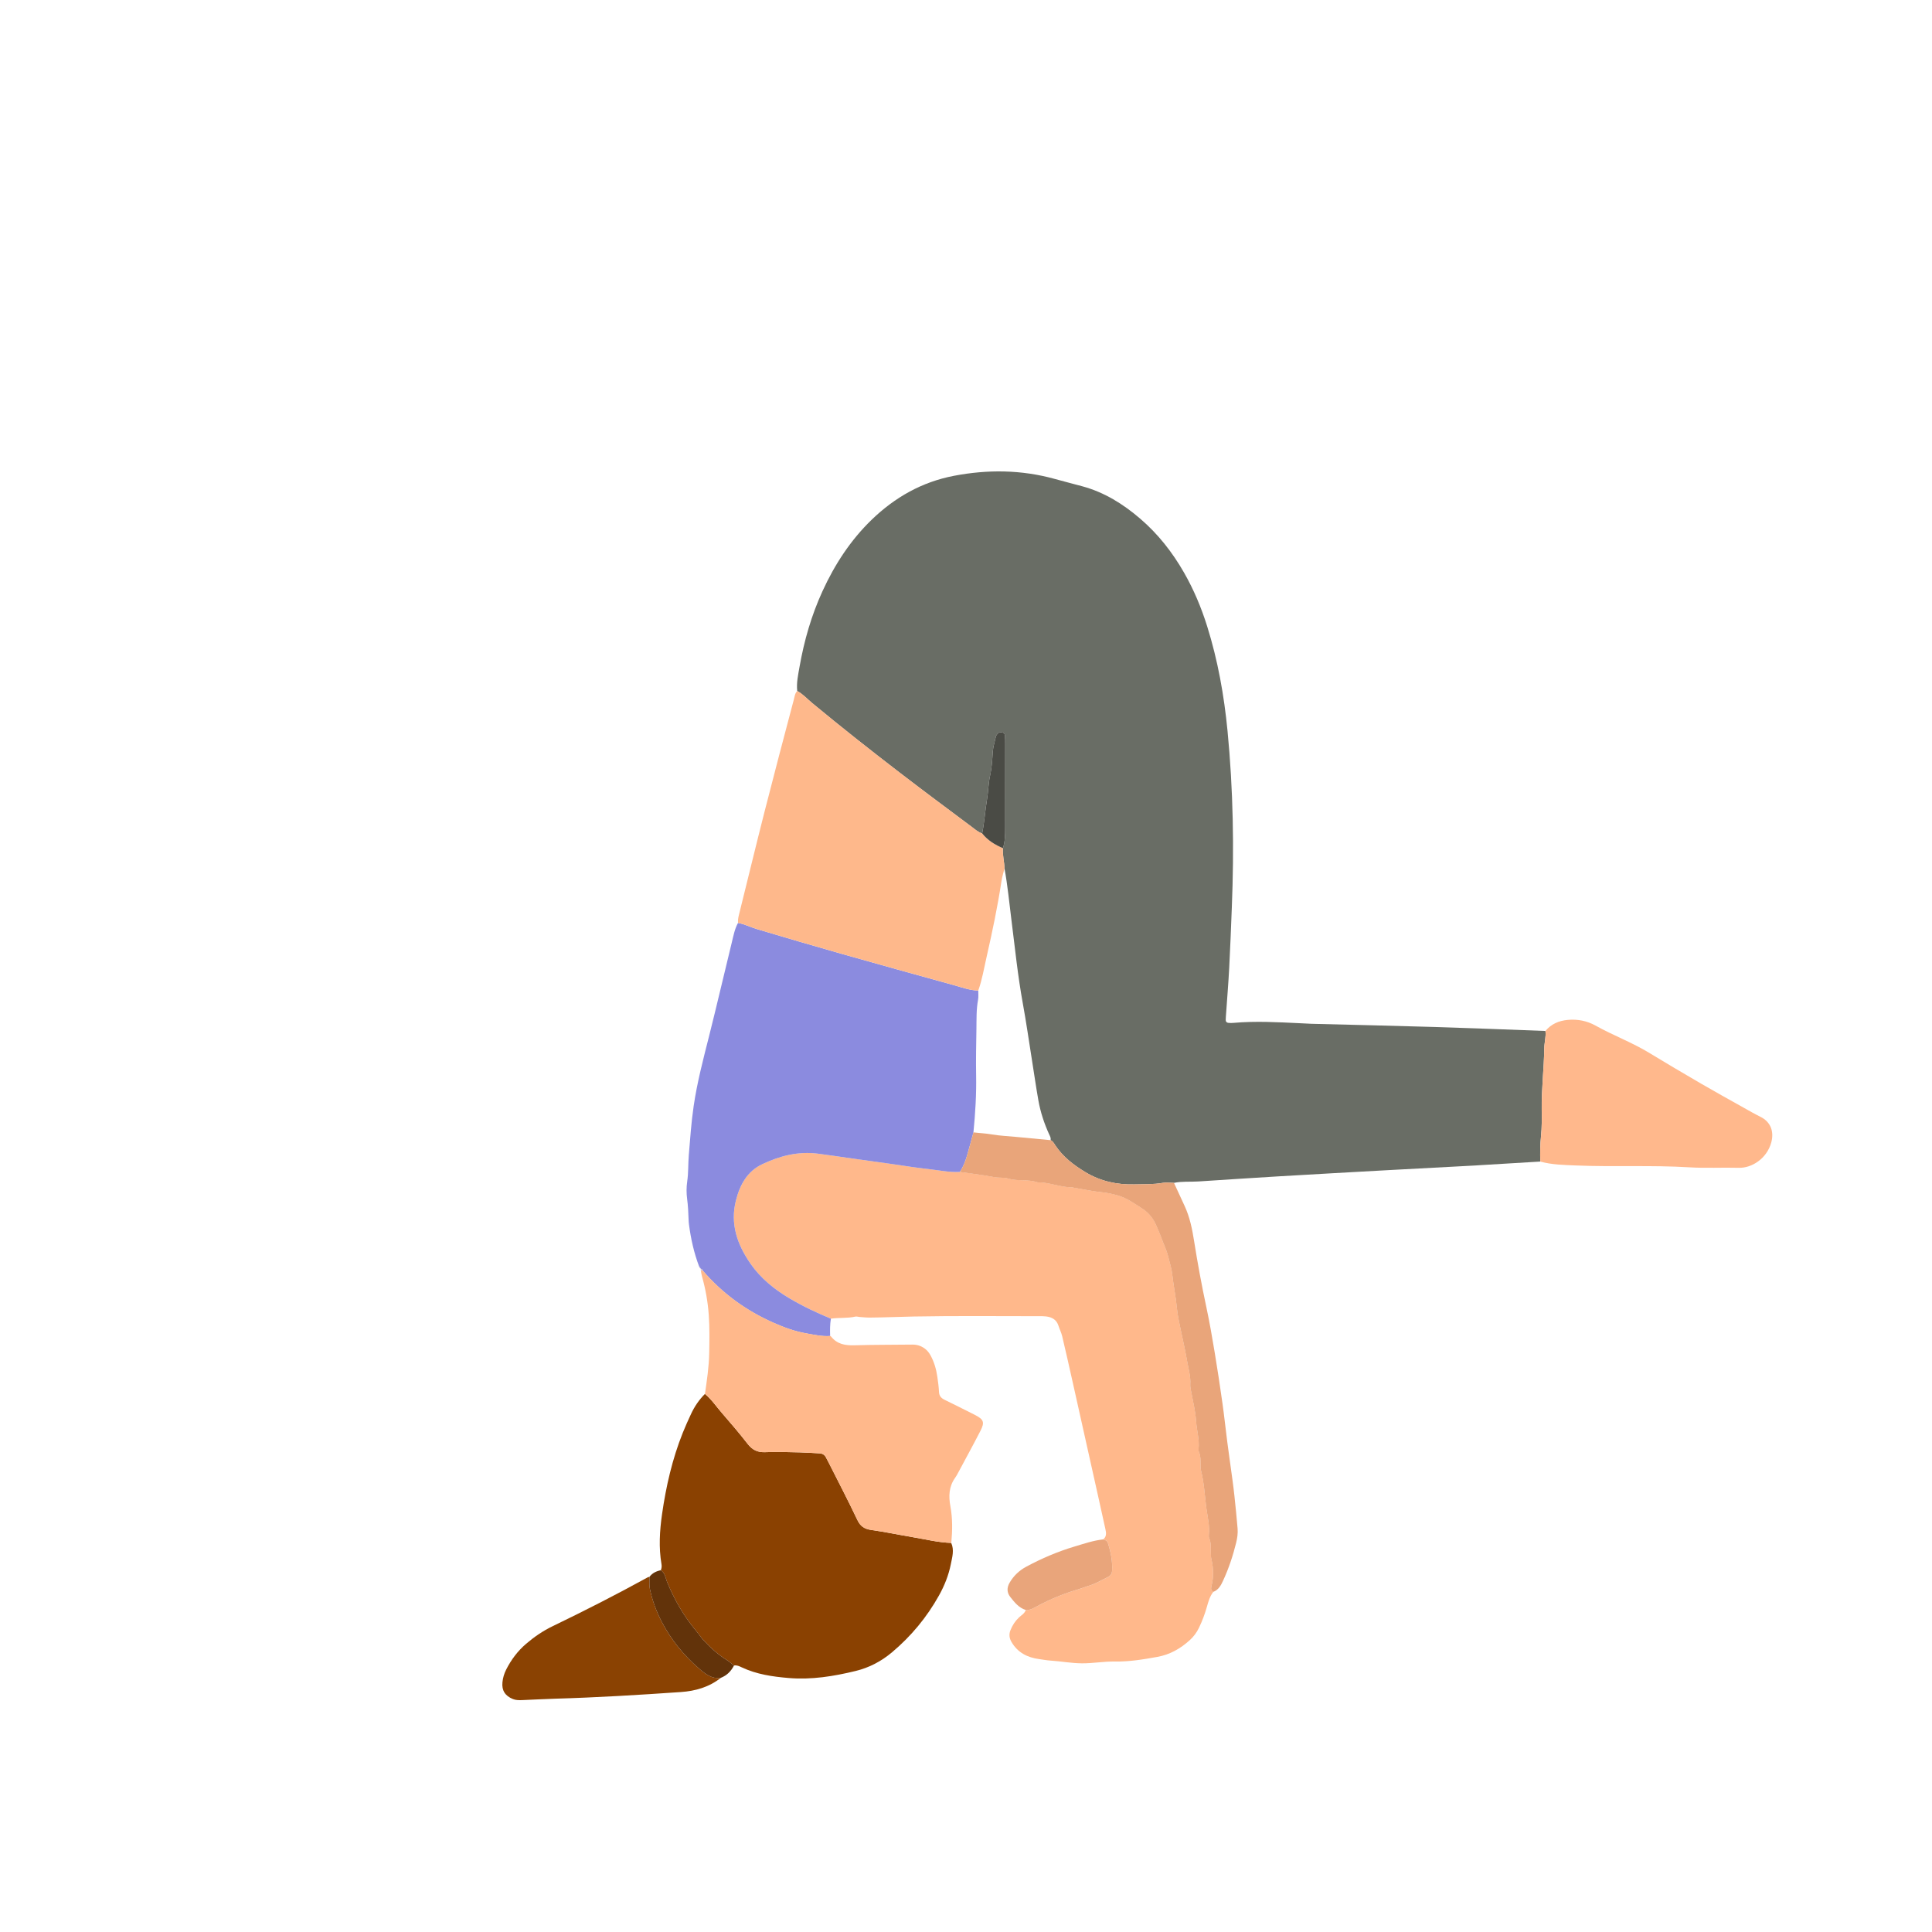
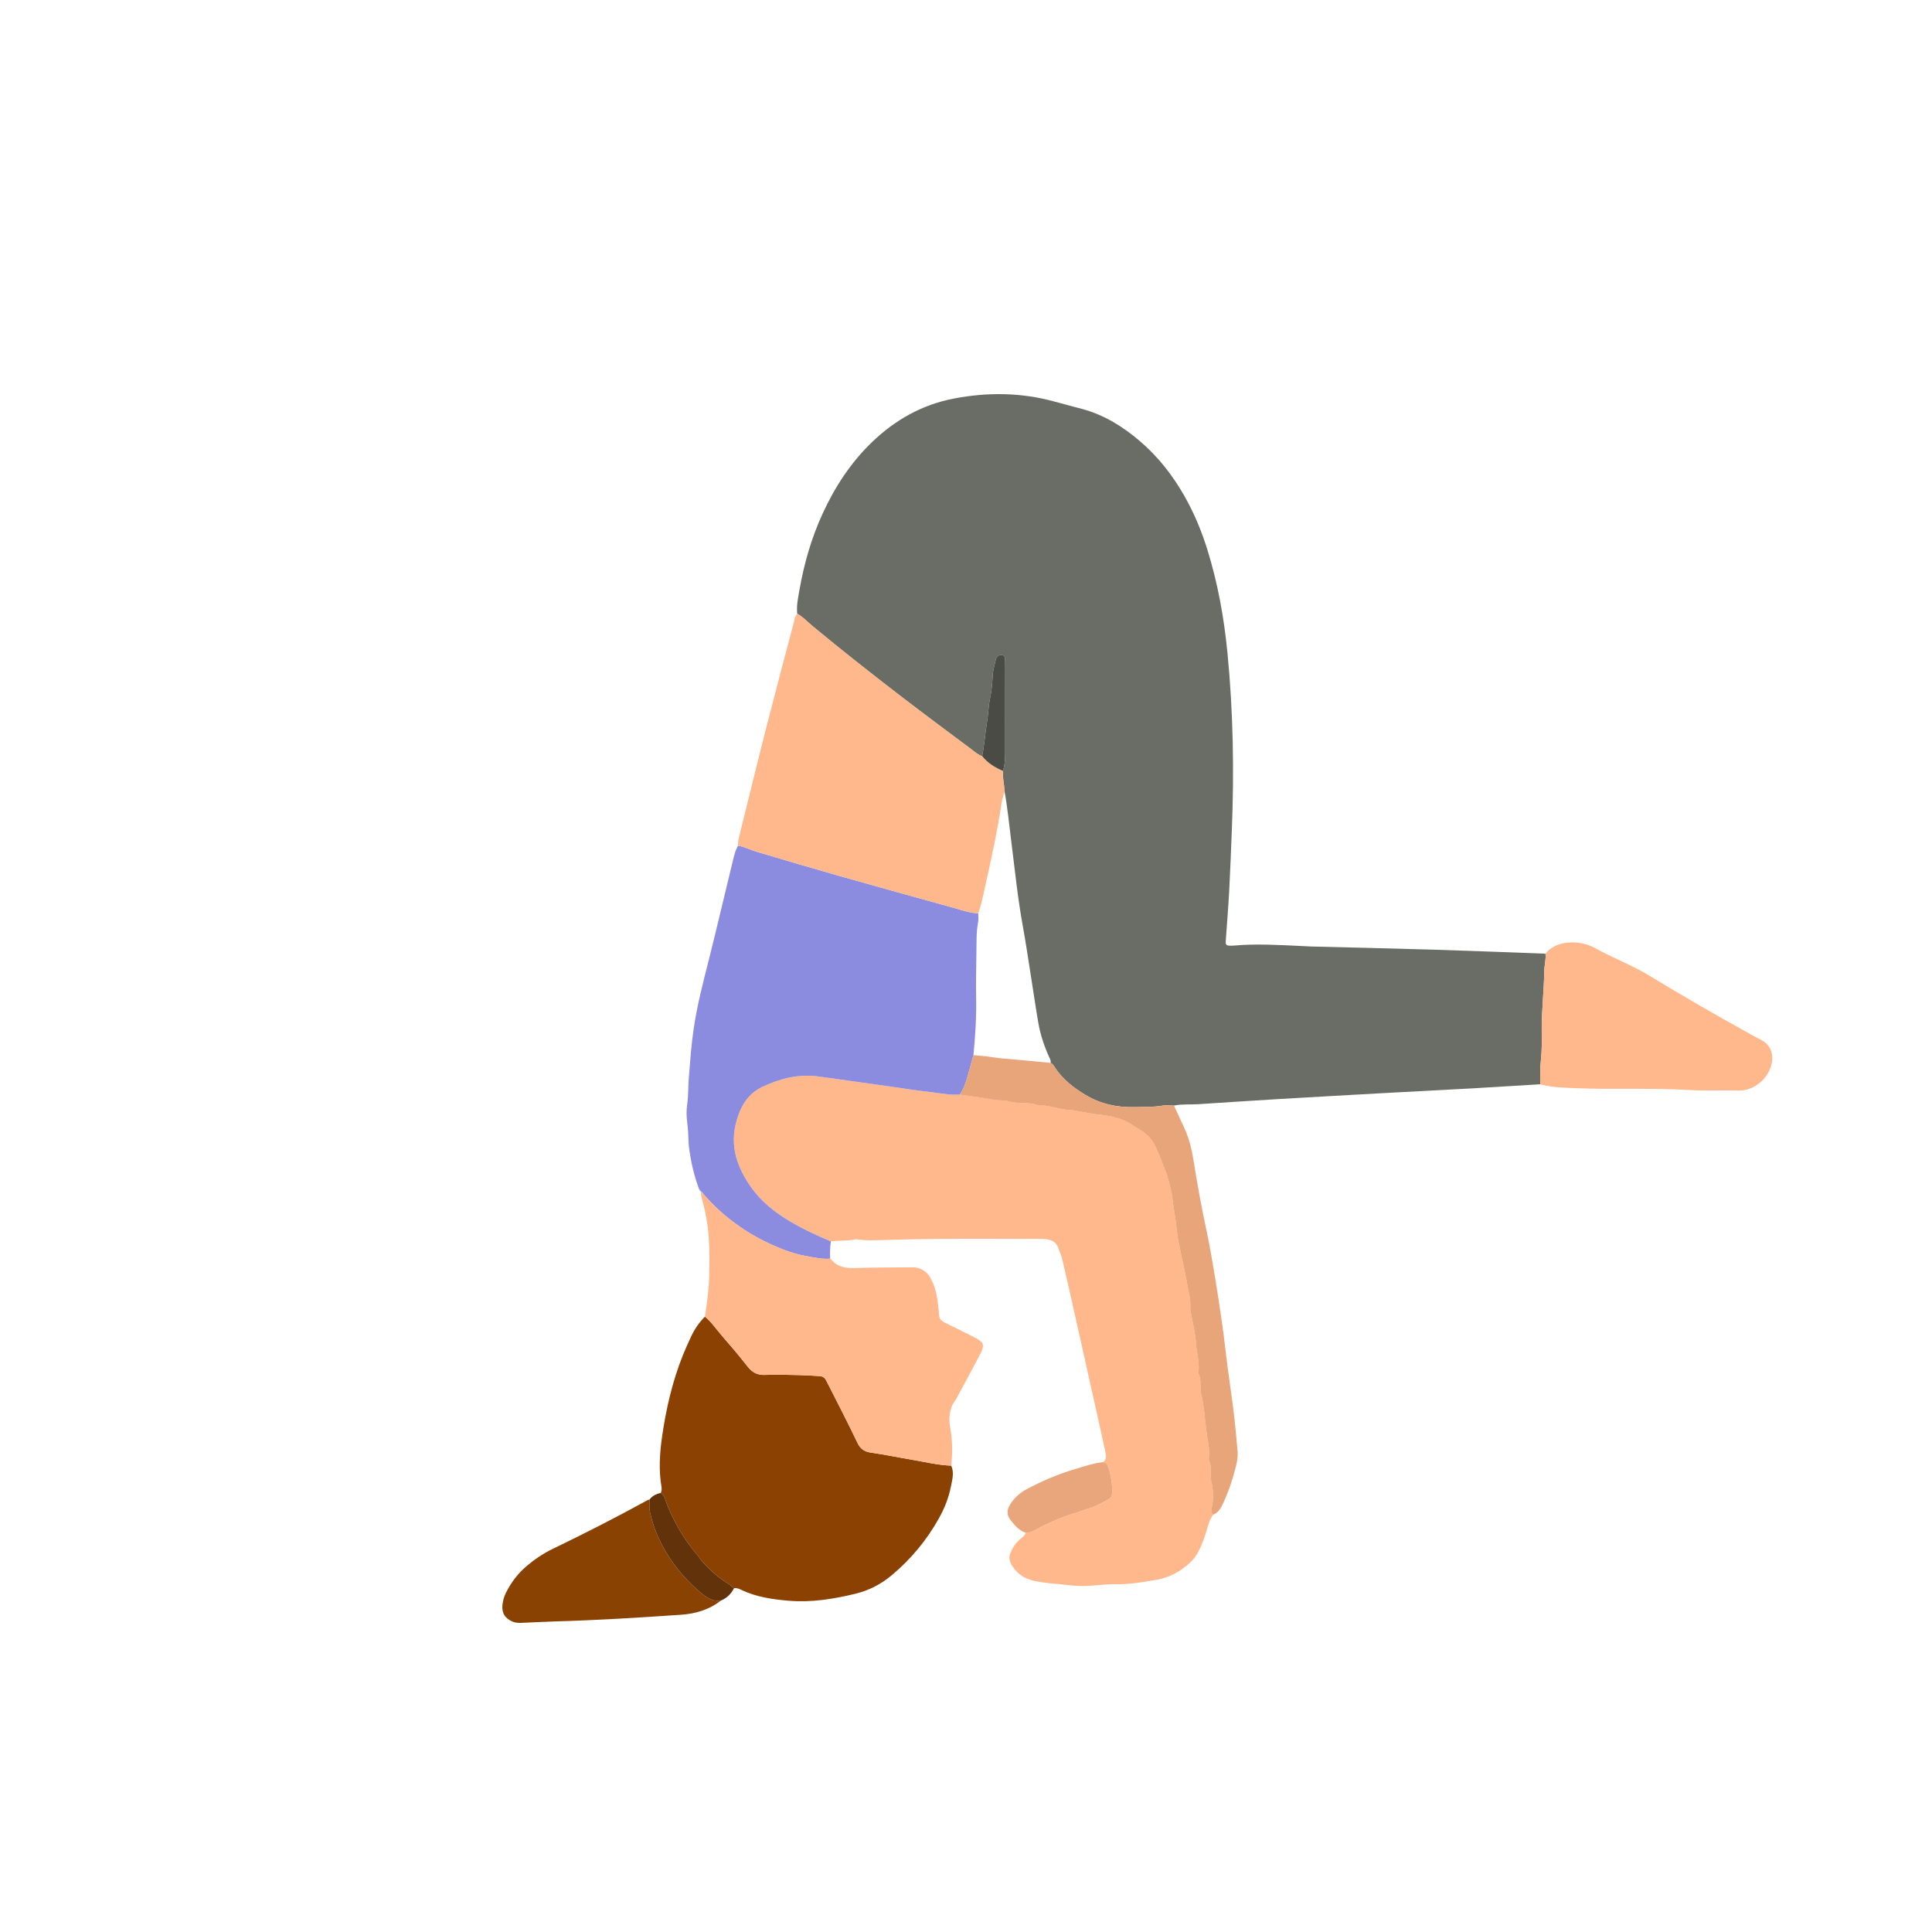
<svg xmlns="http://www.w3.org/2000/svg" width="500" height="500" viewBox="0 0 500 500" fill="none">
-   <path d="M398.634 300.607C393.515 300.916 388.393 301.221 383.275 301.53C382.832 301.555 382.393 301.593 381.95 301.618C374.354 302.023 366.762 302.416 359.166 302.834C349.719 303.356 340.268 303.882 330.821 304.442C323.935 304.852 317.05 305.311 310.168 305.758C308.054 305.896 305.915 305.683 303.817 306.122C302.852 306.114 301.858 305.959 300.922 306.122C298.473 306.556 296.004 306.452 293.547 306.515C289.06 306.628 284.81 305.704 280.925 303.364C277.887 301.534 275.104 299.416 273.107 296.408C272.777 295.91 272.497 295.325 271.883 295.071C272.029 294.506 271.745 294.051 271.524 293.571C270.233 290.746 269.267 287.809 268.728 284.754C268.097 281.19 267.592 277.601 267.019 274.025C266.255 269.228 265.57 264.415 264.696 259.635C263.397 252.498 262.666 245.291 261.759 238.104C261.195 233.634 260.777 229.146 259.958 224.713C259.921 222.975 259.398 221.27 259.561 219.52C260.104 217.815 260.146 216.06 260.138 214.284C260.117 207.031 260.138 199.778 260.146 192.524C260.146 191.818 260.134 191.108 260.092 190.406C260.063 189.909 259.762 189.604 259.269 189.528C258.805 189.457 258.387 189.562 258.103 189.967C257.953 190.184 257.769 190.41 257.719 190.656C257.456 191.948 257.013 193.188 256.929 194.53C256.795 196.631 256.674 198.766 256.215 200.814C255.767 202.807 255.776 204.829 255.442 206.826C254.953 209.764 254.769 212.759 254.18 215.692C253.139 215.371 252.341 214.635 251.502 214.009C245.268 209.354 239.025 204.712 232.854 199.974C225.212 194.104 217.649 188.133 210.229 181.987C208.942 180.921 207.818 179.643 206.322 178.832C206.092 176.68 206.565 174.6 206.932 172.506C208.119 165.758 210.007 159.219 212.865 152.986C216.028 146.079 220.119 139.787 225.609 134.484C231.613 128.689 238.624 124.72 246.88 123.14C255.621 121.469 264.32 121.553 272.944 123.938C275.334 124.599 277.737 125.213 280.127 125.86C285.809 127.402 290.66 130.436 295.076 134.225C299.702 138.19 303.408 142.916 306.424 148.189C308.94 152.584 310.887 157.218 312.408 162.065C315.174 170.902 316.791 179.939 317.681 189.136C319.155 204.336 319.41 219.566 318.796 234.816C318.587 240.039 318.395 245.266 318.119 250.489C317.91 254.471 317.58 258.444 317.305 262.422C317.267 262.948 317.221 263.479 317.217 264.01C317.217 264.419 317.488 264.67 317.869 264.711C318.303 264.762 318.75 264.766 319.185 264.724C324.942 264.206 330.7 264.54 336.453 264.812C337.427 264.858 338.4 264.925 339.374 264.954C350.003 265.23 360.637 265.459 371.266 265.781C380.83 266.074 390.394 266.466 399.958 266.813C400.15 268.326 399.67 269.792 399.653 271.284C399.582 276.578 398.918 281.842 398.993 287.14C399.027 289.434 399.043 291.74 398.813 294.018C398.588 296.224 398.55 298.413 398.63 300.619L398.634 300.607Z" fill="#696D65" />
-   <path d="M314.004 411.973C313.101 413.118 312.725 414.489 312.341 415.851C311.81 417.731 311.129 419.544 310.277 421.303C309.688 422.519 308.902 423.572 307.908 424.475C305.501 426.656 302.789 428.21 299.539 428.799C295.878 429.463 292.235 430.065 288.487 430.002C285.667 429.956 282.859 430.487 280.014 430.466C277.256 430.449 274.557 429.931 271.82 429.756C270.872 429.693 269.898 429.501 268.937 429.376C265.895 428.966 263.376 427.7 261.767 424.93C261.182 423.923 261.09 422.941 261.508 421.888C262.006 420.639 262.716 419.536 263.702 418.6C264.333 417.998 265.177 417.58 265.461 416.661C266.589 416.761 267.5 416.189 268.423 415.688C271.841 413.841 275.413 412.391 279.14 411.296C280.068 411.025 280.958 410.632 281.886 410.365C283.594 409.867 285.09 408.923 286.674 408.163C287.367 407.833 287.764 407.31 287.81 406.525C287.952 404.035 287.468 401.64 286.711 399.288C286.519 398.686 285.993 398.574 285.5 398.398C286.427 397.667 286.294 396.702 286.076 395.724C285.391 392.62 284.71 389.515 284.016 386.411C281.886 376.843 279.755 367.275 277.611 357.711C276.725 353.745 275.835 349.78 274.895 345.828C274.674 344.888 274.219 344.006 273.922 343.078C273.42 341.516 272.238 340.876 270.734 340.693C270.12 340.617 269.497 340.63 268.879 340.63C258.074 340.63 247.269 340.513 236.464 340.713C232.67 340.785 228.868 340.964 225.066 340.989C224.184 340.993 223.303 340.893 222.425 340.83C222.074 340.805 221.702 340.659 221.381 340.734C219.287 341.215 217.14 340.964 215.038 341.269C211.357 339.74 207.751 338.044 204.333 336.013C200.431 333.698 196.917 330.882 194.285 327.105C190.813 322.12 188.903 316.756 190.474 310.622C191.498 306.632 193.378 303.143 197.272 301.292C201.806 299.14 206.577 297.912 211.666 298.563C214.378 298.91 217.085 299.32 219.793 299.7C223.374 300.201 226.954 300.703 230.539 301.204C233.773 301.66 236.995 302.199 240.237 302.545C242.953 302.834 245.648 303.448 248.405 303.285C251.364 303.711 254.338 304.033 257.267 304.614C258.504 304.86 259.779 304.639 260.936 304.994C263.422 305.754 266.063 305.107 268.519 305.967C271.628 305.946 274.536 307.309 277.645 307.279C277.728 307.279 277.808 307.35 277.895 307.363C280.411 307.785 282.913 308.315 285.441 308.575C286.778 308.712 288.036 309.001 289.31 309.364C291.654 310.037 293.572 311.445 295.582 312.732C297.387 313.885 298.565 315.448 299.355 317.378C299.756 318.36 300.22 319.313 300.566 320.311C301.118 321.891 301.878 323.378 302.296 325.02C302.731 326.729 303.249 328.396 303.437 330.168C303.65 332.173 304.03 334.162 304.31 336.159C304.54 337.814 304.644 339.493 304.962 341.127C305.697 344.925 306.629 348.686 307.285 352.496C307.611 354.393 308.179 356.277 308.05 358.245C308.004 358.951 308.183 359.637 308.321 360.334C308.814 362.833 309.395 365.34 309.566 367.872C309.729 370.245 310.448 372.568 310.197 374.975C310.172 375.23 310.197 375.527 310.298 375.761C310.749 376.772 310.694 377.833 310.707 378.894C310.711 379.425 310.682 379.976 310.811 380.478C311.626 383.641 311.781 386.908 312.19 390.125C312.487 392.465 313.135 394.813 312.85 397.22C312.821 397.479 312.834 397.776 312.934 398.005C313.452 399.188 313.335 400.433 313.369 401.67C313.385 402.288 313.377 402.919 313.519 403.512C314.083 405.873 314.125 408.225 313.506 410.578C313.352 411.163 313.519 411.614 314.008 411.957L314.004 411.973Z" fill="#FFB88B" />
-   <path d="M248.402 303.289C245.644 303.451 242.949 302.837 240.233 302.549C236.991 302.202 233.765 301.663 230.536 301.208C226.955 300.706 223.374 300.205 219.789 299.704C217.082 299.323 214.374 298.914 211.663 298.567C206.574 297.911 201.806 299.144 197.269 301.296C193.374 303.142 191.49 306.635 190.471 310.625C188.9 316.755 190.809 322.124 194.281 327.109C196.913 330.886 200.432 333.702 204.33 336.017C207.752 338.047 211.358 339.744 215.034 341.273C214.784 342.76 214.796 344.26 214.838 345.76C212.703 345.919 210.626 345.426 208.554 345.063C205.684 344.557 202.951 343.554 200.269 342.376C193.12 339.226 186.965 334.767 181.872 328.843C181.809 328.571 181.634 328.412 181.366 328.354V328.35C181.22 328.145 181.074 327.944 180.928 327.74C179.599 324.247 178.797 320.628 178.312 316.93C178.253 316.492 178.224 316.049 178.208 315.606C178.136 313.839 178.07 312.075 177.831 310.312C177.635 308.833 177.627 307.279 177.844 305.804C178.187 303.51 178.07 301.204 178.262 298.914C178.617 294.686 178.901 290.461 179.519 286.25C180.418 280.099 181.997 274.124 183.514 268.12C185.549 260.056 187.412 251.951 189.397 243.874C189.815 242.169 190.132 240.414 190.997 238.848C192.668 239.14 194.173 239.938 195.777 240.414C203.055 242.583 210.342 244.735 217.65 246.807C227.419 249.582 237.208 252.289 246.998 254.997C249.029 255.561 251.026 256.313 253.178 256.359C253.165 257.153 253.269 257.967 253.123 258.736C252.647 261.272 252.739 263.833 252.697 266.386C252.634 270.356 252.547 274.329 252.622 278.294C252.718 283.237 252.4 288.151 251.928 293.06C251.389 295.02 250.88 296.988 250.307 298.935C249.86 300.464 249.321 301.964 248.402 303.293V303.289Z" fill="#8B8BDF" />
-   <path d="M171.021 406.377C171.23 405.875 171.284 405.353 171.192 404.814C170.457 400.485 170.72 396.157 171.338 391.853C172.37 384.654 173.987 377.593 176.695 370.816C177.351 369.174 178.086 367.561 178.83 365.956C179.732 364.018 180.911 362.259 182.436 360.746C184.157 362.167 185.39 364.03 186.835 365.689C189.108 368.292 191.348 370.933 193.47 373.657C194.665 375.19 196.002 375.909 197.991 375.825C200.999 375.7 204.02 375.813 207.033 375.875C208.717 375.909 210.396 376.051 212.076 376.126C212.861 376.16 213.413 376.511 213.768 377.204C214.011 377.676 214.27 378.144 214.508 378.616C216.981 383.522 219.526 388.393 221.878 393.357C222.664 395.016 223.712 395.705 225.476 395.952C229.069 396.453 232.62 397.218 236.201 397.815C239.514 398.367 242.79 399.198 246.175 399.303C247.002 401.141 246.434 402.984 246.078 404.785C245.506 407.668 244.42 410.388 242.982 412.953C239.832 418.585 235.779 423.47 230.84 427.623C228.079 429.946 224.937 431.592 221.46 432.44C215.765 433.828 209.999 434.768 204.087 434.266C199.917 433.915 195.814 433.322 191.979 431.517C191.335 431.216 190.7 430.89 189.948 431.036C189.397 430.602 188.883 430.113 188.293 429.745C185.954 428.296 183.911 426.495 182.06 424.477C181.408 423.766 180.885 422.943 180.267 422.204C177.004 418.33 174.514 414.014 172.613 409.326C172.199 408.307 172.107 407.049 171.017 406.372L171.021 406.377Z" fill="#8A4101" />
-   <path d="M253.177 256.356C251.029 256.31 249.032 255.557 246.997 254.993C237.208 252.286 227.418 249.578 217.649 246.804C210.342 244.732 203.055 242.58 195.776 240.411C194.172 239.935 192.668 239.137 190.997 238.845C190.946 238.13 191.063 237.449 191.239 236.751C193.462 227.835 195.609 218.902 197.878 209.998C200.343 200.321 202.9 190.67 205.453 181.014C205.65 180.27 205.721 179.426 206.326 178.824C207.822 179.635 208.946 180.913 210.233 181.979C217.658 188.125 225.216 194.096 232.858 199.966C239.025 204.704 245.272 209.346 251.506 214.001C252.346 214.628 253.139 215.363 254.184 215.685C255.605 217.485 257.489 218.634 259.57 219.512C259.407 221.267 259.929 222.967 259.967 224.705C259.703 225.813 259.357 226.903 259.185 228.027C258.183 234.629 256.808 241.159 255.329 247.665C254.669 250.573 254.18 253.531 253.177 256.356Z" fill="#FEB88B" />
-   <path d="M246.183 399.3C242.799 399.2 239.523 398.369 236.21 397.813C232.629 397.215 229.077 396.451 225.484 395.949C223.721 395.703 222.672 395.014 221.887 393.355C219.534 388.391 216.99 383.519 214.516 378.614C214.278 378.138 214.019 377.674 213.777 377.202C213.426 376.508 212.87 376.157 212.085 376.124C210.405 376.049 208.721 375.911 207.041 375.873C204.029 375.81 201.008 375.698 198 375.823C196.011 375.907 194.674 375.188 193.479 373.654C191.356 370.93 189.113 368.294 186.844 365.687C185.394 364.024 184.166 362.16 182.444 360.744C182.937 357.267 183.472 353.787 183.539 350.269C183.602 346.922 183.668 343.563 183.422 340.233C183.18 336.911 182.599 333.61 181.688 330.385C181.546 329.879 181.479 329.353 181.375 328.839H181.629L181.884 328.826C186.973 334.755 193.132 339.209 200.281 342.359C202.963 343.542 205.692 344.541 208.566 345.046C210.635 345.41 212.711 345.903 214.851 345.744C214.926 345.79 215.022 345.823 215.072 345.886C216.66 347.9 218.786 348.238 221.214 348.159C226.161 348 231.116 348.05 236.068 347.979C237.267 347.962 238.307 348.272 239.285 348.974C239.957 349.458 240.43 350.056 240.818 350.762C241.763 352.488 242.301 354.347 242.577 356.286C242.765 357.593 242.953 358.909 243.012 360.23C243.058 361.266 243.576 361.83 244.432 362.252C247.048 363.539 249.668 364.83 252.267 366.155C254.598 367.341 254.891 368.064 253.733 370.312C251.874 373.926 249.918 377.49 248.001 381.075C247.75 381.543 247.503 382.015 247.194 382.445C245.573 384.698 245.473 387.188 245.957 389.799C246.542 392.95 246.492 396.121 246.2 399.296L246.183 399.3Z" fill="#FFB88B" />
-   <path d="M398.634 300.608C398.554 298.402 398.592 296.213 398.818 294.007C399.051 291.73 399.031 289.423 398.997 287.129C398.922 281.831 399.586 276.563 399.657 271.273C399.678 269.786 400.155 268.315 399.962 266.802C401.458 264.997 403.434 264.166 405.72 263.949C408.265 263.706 410.725 264.199 412.902 265.411C417.461 267.956 422.379 269.777 426.849 272.497C431.303 275.209 435.795 277.858 440.303 280.482C443.896 282.571 447.536 284.581 451.158 286.611C452.625 287.434 454.079 288.278 455.583 289.018C458.399 290.405 459.139 293.025 458.391 295.712C457.246 299.835 453.369 302.322 450.001 302.23C445.756 302.113 441.494 302.363 437.257 302.104C427.443 301.503 417.62 302.033 407.809 301.62C404.738 301.49 401.629 301.44 398.625 300.613L398.634 300.608Z" fill="#FFB88C" />
-   <path d="M248.401 303.289C249.321 301.96 249.855 300.46 250.307 298.931C250.879 296.984 251.389 295.016 251.924 293.057C253.495 293.253 255.074 293.307 256.645 293.579C258.722 293.938 260.844 294.026 262.95 294.227C265.929 294.511 268.908 294.791 271.887 295.071C272.501 295.325 272.777 295.91 273.111 296.408C275.109 299.416 277.891 301.534 280.929 303.364C284.811 305.704 289.064 306.628 293.551 306.515C296.008 306.452 298.478 306.561 300.926 306.122C301.862 305.955 302.856 306.109 303.821 306.122C304.749 308.132 305.677 310.141 306.604 312.155C307.916 315.001 308.535 318.042 309.019 321.105C309.934 326.875 310.987 332.612 312.211 338.324C313.043 342.214 313.72 346.141 314.372 350.069C315.099 354.431 315.755 358.805 316.373 363.184C316.845 366.514 317.188 369.857 317.622 373.191C318.044 376.437 318.516 379.676 318.951 382.918C319.139 384.322 319.323 385.726 319.469 387.134C319.761 389.95 320.062 392.766 320.288 395.59C320.388 396.823 320.213 398.047 319.912 399.276C319.085 402.643 317.998 405.911 316.544 409.057C315.984 410.273 315.366 411.459 313.995 411.977C313.507 411.635 313.34 411.184 313.494 410.599C314.112 408.246 314.071 405.894 313.507 403.533C313.365 402.94 313.373 402.305 313.356 401.691C313.323 400.454 313.444 399.209 312.922 398.026C312.821 397.797 312.805 397.496 312.838 397.241C313.122 394.834 312.475 392.486 312.178 390.146C311.768 386.933 311.614 383.662 310.799 380.499C310.67 379.993 310.699 379.442 310.695 378.915C310.682 377.854 310.736 376.788 310.285 375.781C310.181 375.552 310.156 375.255 310.185 374.996C310.436 372.589 309.721 370.266 309.554 367.893C309.379 365.361 308.798 362.854 308.309 360.355C308.171 359.658 307.991 358.972 308.037 358.266C308.171 356.298 307.599 354.414 307.273 352.517C306.617 348.707 305.689 344.946 304.95 341.148C304.632 339.51 304.528 337.835 304.298 336.18C304.018 334.179 303.642 332.194 303.425 330.189C303.237 328.421 302.718 326.75 302.284 325.041C301.866 323.399 301.106 321.907 300.554 320.332C300.203 319.334 299.739 318.377 299.342 317.399C298.557 315.469 297.374 313.906 295.569 312.753C293.56 311.466 291.642 310.054 289.298 309.385C288.024 309.022 286.766 308.733 285.429 308.595C282.897 308.332 280.394 307.806 277.883 307.384C277.795 307.371 277.716 307.3 277.632 307.3C274.524 307.329 271.616 305.967 268.507 305.988C266.054 305.128 263.41 305.775 260.924 305.015C259.766 304.66 258.492 304.881 257.255 304.635C254.33 304.054 251.351 303.732 248.393 303.306L248.401 303.289Z" fill="#E9A57A" />
-   <path d="M186.564 434.217C183.539 436.623 179.962 437.643 176.222 437.898C165.355 438.65 154.483 439.314 143.59 439.623C140.758 439.703 137.929 439.878 135.096 439.987C134.302 440.016 133.517 440.02 132.744 439.711C130.738 438.909 129.811 437.484 130.032 435.366C130.153 434.212 130.475 433.109 131.006 432.073C132.305 429.516 133.993 427.264 136.178 425.396C138.272 423.604 140.536 422.058 143.022 420.859C151.312 416.86 159.51 412.678 167.574 408.241C167.724 408.157 167.908 408.136 168.075 408.086C168.108 409.143 167.983 410.238 168.2 411.257C168.823 414.199 169.855 417.015 171.238 419.681C173.661 424.356 176.933 428.384 180.91 431.81C182.502 433.185 184.19 434.572 186.564 434.212V434.217Z" fill="#8A4202" />
-   <path d="M285.496 398.396C285.989 398.572 286.516 398.681 286.708 399.286C287.464 401.639 287.949 404.033 287.807 406.523C287.761 407.309 287.368 407.831 286.67 408.161C285.087 408.917 283.591 409.862 281.882 410.363C280.954 410.635 280.064 411.023 279.137 411.295C275.41 412.389 271.833 413.839 268.42 415.686C267.496 416.187 266.581 416.76 265.457 416.66C263.661 416.1 262.566 414.687 261.471 413.309C260.556 412.155 260.539 410.885 261.287 409.598C262.336 407.793 263.798 406.423 265.629 405.441C269.606 403.31 273.743 401.534 278.063 400.247C280.507 399.52 282.935 398.676 285.496 398.396Z" fill="#E9A57B" />
-   <path d="M186.563 434.219C184.19 434.578 182.502 433.191 180.91 431.816C176.932 428.39 173.665 424.358 171.238 419.687C169.855 417.021 168.818 414.201 168.2 411.264C167.983 410.244 168.108 409.154 168.075 408.092C168.814 407.106 169.842 406.609 171.02 406.375C172.111 407.052 172.207 408.31 172.616 409.329C174.517 414.017 177.008 418.333 180.271 422.206C180.893 422.946 181.416 423.769 182.063 424.479C183.914 426.497 185.957 428.298 188.297 429.748C188.886 430.116 189.4 430.605 189.952 431.039C189.204 432.506 188.109 433.605 186.559 434.219H186.563Z" fill="#62330A" />
-   <path d="M180.936 327.732C181.082 327.937 181.228 328.138 181.374 328.342C181.086 328.242 180.948 328.033 180.936 327.732Z" fill="#DBC5C9" />
-   <path d="M181.876 328.834L181.621 328.847H181.366C181.324 328.68 181.324 328.517 181.366 328.35C181.637 328.408 181.809 328.567 181.871 328.838L181.876 328.834Z" fill="#DBC5C9" />
-   <path d="M259.569 219.514C257.493 218.637 255.608 217.487 254.184 215.687C254.773 212.754 254.952 209.758 255.445 206.82C255.78 204.823 255.771 202.797 256.218 200.808C256.674 198.761 256.795 196.63 256.933 194.524C257.021 193.183 257.459 191.942 257.723 190.651C257.773 190.404 257.957 190.174 258.107 189.961C258.391 189.556 258.809 189.452 259.273 189.523C259.766 189.598 260.067 189.903 260.096 190.4C260.138 191.106 260.15 191.812 260.15 192.518C260.15 199.772 260.121 207.025 260.142 214.279C260.146 216.054 260.108 217.805 259.565 219.514H259.569Z" fill="#4A4B45" />
+   <path d="M398.634 280.607C393.515 280.916 388.393 281.221 383.275 281.53C382.832 281.555 382.393 281.593 381.95 281.618C374.354 282.023 366.762 282.416 359.166 282.834C349.719 283.356 340.268 283.882 330.821 284.442C323.935 284.852 317.05 285.311 310.168 285.758C308.054 285.896 305.915 285.683 303.817 286.122C302.852 286.114 301.858 285.959 300.922 286.122C298.473 286.556 296.004 286.452 293.547 286.515C289.06 286.628 284.81 285.704 280.925 283.364C277.887 281.534 275.104 279.416 273.107 276.408C272.777 275.91 272.497 275.325 271.883 275.071C272.029 274.506 271.745 274.051 271.524 273.571C270.233 270.746 269.267 267.809 268.728 264.754C268.097 261.19 267.592 257.601 267.019 254.025C266.255 249.228 265.57 244.415 264.696 239.635C263.397 232.498 262.666 225.291 261.759 218.104C261.195 213.634 260.777 209.146 259.958 204.713C259.921 202.975 259.398 201.27 259.561 199.52C260.104 197.815 260.146 196.06 260.138 194.284C260.117 187.031 260.138 179.778 260.146 172.524C260.146 171.818 260.134 171.108 260.092 170.406C260.063 169.909 259.762 169.604 259.269 169.528C258.805 169.457 258.387 169.562 258.103 169.967C257.953 170.184 257.769 170.41 257.719 170.656C257.456 171.948 257.013 173.188 256.929 174.53C256.795 176.631 256.674 178.766 256.215 180.814C255.767 182.807 255.776 184.829 255.442 186.826C254.953 189.764 254.769 192.759 254.18 195.692C253.139 195.371 252.341 194.635 251.502 194.009C245.268 189.354 239.025 184.712 232.854 179.974C225.212 174.104 217.649 168.133 210.229 161.987C208.942 160.921 207.818 159.643 206.322 158.832C206.092 156.68 206.565 154.6 206.932 152.506C208.119 145.758 210.007 139.219 212.865 132.986C216.028 126.079 220.119 119.787 225.609 114.484C231.613 108.689 238.624 104.72 246.88 103.14C255.621 101.469 264.32 101.553 272.944 103.938C275.334 104.599 277.737 105.213 280.127 105.86C285.809 107.402 290.66 110.436 295.076 114.225C299.702 118.19 303.408 122.916 306.424 128.189C308.94 132.584 310.887 137.218 312.408 142.065C315.174 150.902 316.791 159.939 317.681 169.136C319.155 184.336 319.41 199.566 318.796 214.816C318.587 220.039 318.395 225.266 318.119 230.489C317.91 234.471 317.58 238.444 317.305 242.422C317.267 242.948 317.221 243.479 317.217 244.01C317.217 244.419 317.488 244.67 317.869 244.711C318.303 244.762 318.75 244.766 319.185 244.724C324.942 244.206 330.7 244.54 336.453 244.812C337.427 244.858 338.4 244.925 339.374 244.954C350.003 245.23 360.637 245.459 371.266 245.781C380.83 246.074 390.394 246.466 399.958 246.813C400.15 248.326 399.67 249.792 399.653 251.284C399.582 256.578 398.918 261.842 398.993 267.14C399.027 269.434 399.043 271.74 398.813 274.018C398.588 276.224 398.55 278.413 398.63 280.619L398.634 280.607Z" fill="#696D65" />
+   <path d="M314.004 391.973C313.101 393.118 312.725 394.489 312.341 395.851C311.81 397.731 311.129 399.544 310.277 401.303C309.688 402.519 308.902 403.572 307.908 404.475C305.501 406.656 302.789 408.21 299.539 408.799C295.878 409.463 292.235 410.065 288.487 410.002C285.667 409.956 282.859 410.487 280.014 410.466C277.256 410.449 274.557 409.931 271.82 409.756C270.872 409.693 269.898 409.501 268.937 409.376C265.895 408.966 263.376 407.7 261.767 404.93C261.182 403.923 261.09 402.941 261.508 401.888C262.006 400.639 262.716 399.536 263.702 398.6C264.333 397.998 265.177 397.58 265.461 396.661C266.589 396.761 267.5 396.189 268.423 395.688C271.841 393.841 275.413 392.391 279.14 391.296C280.068 391.025 280.958 390.632 281.886 390.365C283.594 389.867 285.09 388.923 286.674 388.163C287.367 387.833 287.764 387.31 287.81 386.525C287.952 384.035 287.468 381.64 286.711 379.288C286.519 378.686 285.993 378.574 285.5 378.398C286.427 377.667 286.294 376.702 286.076 375.724C285.391 372.62 284.71 369.515 284.016 366.411C281.886 356.843 279.755 347.275 277.611 337.711C276.725 333.745 275.835 329.78 274.895 325.828C274.674 324.888 274.219 324.006 273.922 323.078C273.42 321.516 272.238 320.876 270.734 320.693C270.12 320.617 269.497 320.63 268.879 320.63C258.074 320.63 247.269 320.513 236.464 320.713C232.67 320.785 228.868 320.964 225.066 320.989C224.184 320.993 223.303 320.893 222.425 320.83C222.074 320.805 221.702 320.659 221.381 320.734C219.287 321.215 217.14 320.964 215.038 321.269C211.357 319.74 207.751 318.044 204.333 316.013C200.431 313.698 196.917 310.882 194.285 307.105C190.813 302.12 188.903 296.756 190.474 290.622C191.498 286.632 193.378 283.143 197.272 281.292C201.806 279.14 206.577 277.912 211.666 278.563C214.378 278.91 217.085 279.32 219.793 279.7C223.374 280.201 226.954 280.703 230.539 281.204C233.773 281.66 236.995 282.199 240.237 282.545C242.953 282.834 245.648 283.448 248.405 283.285C251.364 283.711 254.338 284.033 257.267 284.614C258.504 284.86 259.779 284.639 260.936 284.994C263.422 285.754 266.063 285.107 268.519 285.967C271.628 285.946 274.536 287.309 277.645 287.279C277.728 287.279 277.808 287.35 277.895 287.363C280.411 287.785 282.913 288.315 285.441 288.575C286.778 288.712 288.036 289.001 289.31 289.364C291.654 290.037 293.572 291.445 295.582 292.732C297.387 293.885 298.565 295.448 299.355 297.378C299.756 298.36 300.22 299.313 300.566 300.311C301.118 301.891 301.878 303.378 302.296 305.02C302.731 306.729 303.249 308.396 303.437 310.168C303.65 312.173 304.03 314.162 304.31 316.159C304.54 317.814 304.644 319.493 304.962 321.127C305.697 324.925 306.629 328.686 307.285 332.496C307.611 334.393 308.179 336.277 308.05 338.245C308.004 338.951 308.183 339.637 308.321 340.334C308.814 342.833 309.395 345.34 309.566 347.872C309.729 350.245 310.448 352.568 310.197 354.975C310.172 355.23 310.197 355.527 310.298 355.761C310.749 356.772 310.694 357.833 310.707 358.894C310.711 359.425 310.682 359.976 310.811 360.478C311.626 363.641 311.781 366.908 312.19 370.125C312.487 372.465 313.135 374.813 312.85 377.22C312.821 377.479 312.834 377.776 312.934 378.005C313.452 379.188 313.335 380.433 313.369 381.67C313.385 382.288 313.377 382.919 313.519 383.512C314.083 385.873 314.125 388.225 313.506 390.578C313.352 391.163 313.519 391.614 314.008 391.957L314.004 391.973Z" fill="#FFB88B" />
+   <path d="M248.402 283.289C245.644 283.451 242.949 282.837 240.233 282.549C236.991 282.202 233.765 281.663 230.536 281.208C226.955 280.706 223.374 280.205 219.789 279.704C217.082 279.323 214.374 278.914 211.663 278.567C206.574 277.911 201.806 279.144 197.269 281.296C193.374 283.142 191.49 286.635 190.471 290.625C188.9 296.755 190.809 302.124 194.281 307.109C196.913 310.886 200.432 313.702 204.33 316.017C207.752 318.047 211.358 319.744 215.034 321.273C214.784 322.76 214.796 324.26 214.838 325.76C212.703 325.919 210.626 325.426 208.554 325.063C205.684 324.557 202.951 323.554 200.269 322.376C193.12 319.226 186.965 314.767 181.872 308.843C181.809 308.571 181.634 308.412 181.366 308.354V308.35C181.22 308.145 181.074 307.944 180.928 307.74C179.599 304.247 178.797 300.628 178.312 296.93C178.253 296.492 178.224 296.049 178.208 295.606C178.136 293.839 178.07 292.075 177.831 290.312C177.635 288.833 177.627 287.279 177.844 285.804C178.187 283.51 178.07 281.204 178.262 278.914C178.617 274.686 178.901 270.461 179.519 266.25C180.418 260.099 181.997 254.124 183.514 248.12C185.549 240.056 187.412 231.951 189.397 223.874C189.815 222.169 190.132 220.414 190.997 218.848C192.668 219.14 194.173 219.938 195.777 220.414C203.055 222.583 210.342 224.735 217.65 226.807C227.419 229.582 237.208 232.289 246.998 234.997C249.029 235.561 251.026 236.313 253.178 236.359C253.165 237.153 253.269 237.967 253.123 238.736C252.647 241.272 252.739 243.833 252.697 246.386C252.634 250.356 252.547 254.329 252.622 258.294C252.718 263.237 252.4 268.151 251.928 273.06C251.389 275.02 250.88 276.988 250.307 278.935C249.86 280.464 249.321 281.964 248.402 283.293V283.289Z" fill="#8B8BDF" />
+   <path d="M171.021 386.377C171.23 385.875 171.284 385.353 171.192 384.814C170.457 380.485 170.72 376.157 171.338 371.853C172.37 364.654 173.987 357.593 176.695 350.816C177.351 349.174 178.086 347.561 178.83 345.956C179.732 344.018 180.911 342.259 182.436 340.746C184.157 342.167 185.39 344.03 186.835 345.689C189.108 348.292 191.348 350.933 193.47 353.657C194.665 355.19 196.002 355.909 197.991 355.825C200.999 355.7 204.02 355.813 207.033 355.875C208.717 355.909 210.396 356.051 212.076 356.126C212.861 356.16 213.413 356.511 213.768 357.204C214.011 357.676 214.27 358.144 214.508 358.616C216.981 363.522 219.526 368.393 221.878 373.357C222.664 375.016 223.712 375.705 225.476 375.952C229.069 376.453 232.62 377.218 236.201 377.815C239.514 378.367 242.79 379.198 246.175 379.303C247.002 381.141 246.434 382.984 246.078 384.785C245.506 387.668 244.42 390.388 242.982 392.953C239.832 398.585 235.779 403.47 230.84 407.623C228.079 409.946 224.937 411.592 221.46 412.44C215.765 413.828 209.999 414.768 204.087 414.266C199.917 413.915 195.814 413.322 191.979 411.517C191.335 411.216 190.7 410.89 189.948 411.036C189.397 410.602 188.883 410.113 188.293 409.745C185.954 408.296 183.911 406.495 182.06 404.477C181.408 403.766 180.885 402.943 180.267 402.204C177.004 398.33 174.514 394.014 172.613 389.326C172.199 388.307 172.107 387.049 171.017 386.372L171.021 386.377Z" fill="#8A4101" />
+   <path d="M253.177 236.356C251.029 236.31 249.032 235.557 246.997 234.993C237.208 232.286 227.418 229.578 217.649 226.804C210.342 224.732 203.055 222.58 195.776 220.411C194.172 219.935 192.668 219.137 190.997 218.845C190.946 218.13 191.063 217.449 191.239 216.751C193.462 207.835 195.609 198.902 197.878 189.998C200.343 180.321 202.9 170.67 205.453 161.014C205.65 160.27 205.721 159.426 206.326 158.824C207.822 159.635 208.946 160.913 210.233 161.979C217.658 168.125 225.216 174.096 232.858 179.966C239.025 184.704 245.272 189.346 251.506 194.001C252.346 194.628 253.139 195.363 254.184 195.685C255.605 197.485 257.489 198.634 259.57 199.512C259.407 201.267 259.929 202.967 259.967 204.705C259.703 205.813 259.357 206.903 259.185 208.027C258.183 214.629 256.808 221.159 255.329 227.665C254.669 230.573 254.18 233.531 253.177 236.356Z" fill="#FEB88B" />
+   <path d="M246.183 379.3C242.799 379.2 239.523 378.369 236.21 377.813C232.629 377.215 229.077 376.451 225.484 375.949C223.721 375.703 222.672 375.014 221.887 373.355C219.534 368.391 216.99 363.519 214.516 358.614C214.278 358.138 214.019 357.674 213.777 357.202C213.426 356.508 212.87 356.157 212.085 356.124C210.405 356.049 208.721 355.911 207.041 355.873C204.029 355.81 201.008 355.698 198 355.823C196.011 355.907 194.674 355.188 193.479 353.654C191.356 350.93 189.113 348.294 186.844 345.687C185.394 344.024 184.166 342.16 182.444 340.744C182.937 337.267 183.472 333.787 183.539 330.269C183.602 326.922 183.668 323.563 183.422 320.233C183.18 316.911 182.599 313.61 181.688 310.385C181.546 309.879 181.479 309.353 181.375 308.839H181.629L181.884 308.826C186.973 314.755 193.132 319.209 200.281 322.359C202.963 323.542 205.692 324.541 208.566 325.046C210.635 325.41 212.711 325.903 214.851 325.744C214.926 325.79 215.022 325.823 215.072 325.886C216.66 327.9 218.786 328.238 221.214 328.159C226.161 328 231.116 328.05 236.068 327.979C237.267 327.962 238.307 328.272 239.285 328.974C239.957 329.458 240.43 330.056 240.818 330.762C241.763 332.488 242.301 334.347 242.577 336.286C242.765 337.593 242.953 338.909 243.012 340.23C243.058 341.266 243.576 341.83 244.432 342.252C247.048 343.539 249.668 344.83 252.267 346.155C254.598 347.341 254.891 348.064 253.733 350.312C251.874 353.926 249.918 357.49 248.001 361.075C247.75 361.543 247.503 362.015 247.194 362.445C245.573 364.698 245.473 367.188 245.957 369.799C246.542 372.95 246.492 376.121 246.2 379.296L246.183 379.3Z" fill="#FFB88B" />
+   <path d="M398.634 280.608C398.554 278.402 398.592 276.213 398.818 274.007C399.051 271.73 399.031 269.423 398.997 267.129C398.922 261.831 399.586 256.563 399.657 251.273C399.678 249.786 400.155 248.315 399.962 246.802C401.458 244.997 403.434 244.166 405.72 243.949C408.265 243.706 410.725 244.199 412.902 245.411C417.461 247.956 422.379 249.777 426.849 252.497C431.303 255.209 435.795 257.858 440.303 260.482C443.896 262.571 447.536 264.581 451.158 266.611C452.625 267.434 454.079 268.278 455.583 269.018C458.399 270.405 459.139 273.025 458.391 275.712C457.246 279.835 453.369 282.322 450.001 282.23C445.756 282.113 441.494 282.363 437.257 282.104C427.443 281.503 417.62 282.033 407.809 281.62C404.738 281.49 401.629 281.44 398.625 280.613L398.634 280.608Z" fill="#FFB88C" />
+   <path d="M248.401 283.289C249.321 281.96 249.855 280.46 250.307 278.931C250.879 276.984 251.389 275.016 251.924 273.057C253.495 273.253 255.074 273.307 256.645 273.579C258.722 273.938 260.844 274.026 262.95 274.227C265.929 274.511 268.908 274.791 271.887 275.071C272.501 275.325 272.777 275.91 273.111 276.408C275.109 279.416 277.891 281.534 280.929 283.364C284.811 285.704 289.064 286.628 293.551 286.515C296.008 286.452 298.478 286.561 300.926 286.122C301.862 285.955 302.856 286.109 303.821 286.122C304.749 288.132 305.677 290.141 306.604 292.155C307.916 295.001 308.535 298.042 309.019 301.105C309.934 306.875 310.987 312.612 312.211 318.324C313.043 322.214 313.72 326.141 314.372 330.069C315.099 334.431 315.755 338.805 316.373 343.184C316.845 346.514 317.188 349.857 317.622 353.191C318.044 356.437 318.516 359.676 318.951 362.918C319.139 364.322 319.323 365.726 319.469 367.134C319.761 369.95 320.062 372.766 320.288 375.59C320.388 376.823 320.213 378.047 319.912 379.276C319.085 382.643 317.998 385.911 316.544 389.057C315.984 390.273 315.366 391.459 313.995 391.977C313.507 391.635 313.34 391.184 313.494 390.599C314.112 388.246 314.071 385.894 313.507 383.533C313.365 382.94 313.373 382.305 313.356 381.691C313.323 380.454 313.444 379.209 312.922 378.026C312.821 377.797 312.805 377.496 312.838 377.241C313.122 374.834 312.475 372.486 312.178 370.146C311.768 366.933 311.614 363.662 310.799 360.499C310.67 359.993 310.699 359.442 310.695 358.915C310.682 357.854 310.736 356.788 310.285 355.781C310.181 355.552 310.156 355.255 310.185 354.996C310.436 352.589 309.721 350.266 309.554 347.893C309.379 345.361 308.798 342.854 308.309 340.355C308.171 339.658 307.991 338.972 308.037 338.266C308.171 336.298 307.599 334.414 307.273 332.517C306.617 328.707 305.689 324.946 304.95 321.148C304.632 319.51 304.528 317.835 304.298 316.18C304.018 314.179 303.642 312.194 303.425 310.189C303.237 308.421 302.718 306.75 302.284 305.041C301.866 303.399 301.106 301.907 300.554 300.332C300.203 299.334 299.739 298.377 299.342 297.399C298.557 295.469 297.374 293.906 295.569 292.753C293.56 291.466 291.642 290.054 289.298 289.385C288.024 289.022 286.766 288.733 285.429 288.595C282.897 288.332 280.394 287.806 277.883 287.384C277.795 287.371 277.716 287.3 277.632 287.3C274.524 287.329 271.616 285.967 268.507 285.988C266.054 285.128 263.41 285.775 260.924 285.015C259.766 284.66 258.492 284.881 257.255 284.635C254.33 284.054 251.351 283.732 248.393 283.306L248.401 283.289Z" fill="#E9A57A" />
+   <path d="M186.564 414.217C183.539 416.623 179.962 417.643 176.222 417.898C165.355 418.65 154.483 419.314 143.59 419.623C140.758 419.703 137.929 419.878 135.096 419.987C134.302 420.016 133.517 420.02 132.744 419.711C130.738 418.909 129.811 417.484 130.032 415.366C130.153 414.212 130.475 413.109 131.006 412.073C132.305 409.516 133.993 407.264 136.178 405.396C138.272 403.604 140.536 402.058 143.022 400.859C151.312 396.86 159.51 392.678 167.574 388.241C167.724 388.157 167.908 388.136 168.075 388.086C168.108 389.143 167.983 390.238 168.2 391.257C168.823 394.199 169.855 397.015 171.238 399.681C173.661 404.356 176.933 408.384 180.91 411.81C182.502 413.185 184.19 414.572 186.564 414.212V414.217Z" fill="#8A4202" />
+   <path d="M285.496 378.396C285.989 378.572 286.516 378.681 286.708 379.286C287.464 381.639 287.949 384.033 287.807 386.523C287.761 387.309 287.368 387.831 286.67 388.161C285.087 388.917 283.591 389.862 281.882 390.363C280.954 390.635 280.064 391.023 279.137 391.295C275.41 392.389 271.833 393.839 268.42 395.686C267.496 396.187 266.581 396.76 265.457 396.66C263.661 396.1 262.566 394.687 261.471 393.309C260.556 392.155 260.539 390.885 261.287 389.598C262.336 387.793 263.798 386.423 265.629 385.441C269.606 383.31 273.743 381.534 278.063 380.247C280.507 379.52 282.935 378.676 285.496 378.396Z" fill="#E9A57B" />
+   <path d="M186.563 414.219C184.19 414.578 182.502 413.191 180.91 411.816C176.932 408.39 173.665 404.358 171.238 399.687C169.855 397.021 168.818 394.201 168.2 391.264C167.983 390.244 168.108 389.154 168.075 388.092C168.814 387.106 169.842 386.609 171.02 386.375C172.111 387.052 172.207 388.31 172.616 389.329C174.517 394.017 177.008 398.333 180.271 402.206C180.893 402.946 181.416 403.769 182.063 404.479C183.914 406.497 185.957 408.298 188.297 409.748C188.886 410.116 189.4 410.605 189.952 411.039C189.204 412.506 188.109 413.605 186.559 414.219H186.563Z" fill="#62330A" />
+   <path d="M180.936 307.732C181.082 307.937 181.228 308.138 181.374 308.342C181.086 308.242 180.948 308.033 180.936 307.732Z" fill="#DBC5C9" />
+   <path d="M181.876 308.834L181.621 308.847H181.366C181.324 308.68 181.324 308.517 181.366 308.35C181.637 308.408 181.809 308.567 181.871 308.838L181.876 308.834Z" fill="#DBC5C9" />
+   <path d="M259.569 199.514C257.493 198.637 255.608 197.487 254.184 195.687C254.773 192.754 254.952 189.758 255.445 186.82C255.78 184.823 255.771 182.797 256.218 180.808C256.674 178.761 256.795 176.63 256.933 174.524C257.021 173.183 257.459 171.942 257.723 170.651C257.773 170.404 257.957 170.174 258.107 169.961C258.391 169.556 258.809 169.452 259.273 169.523C259.766 169.598 260.067 169.903 260.096 170.4C260.138 171.106 260.15 171.812 260.15 172.518C260.15 179.772 260.121 187.025 260.142 194.279C260.146 196.054 260.108 197.805 259.565 199.514H259.569Z" fill="#4A4B45" />
</svg>
